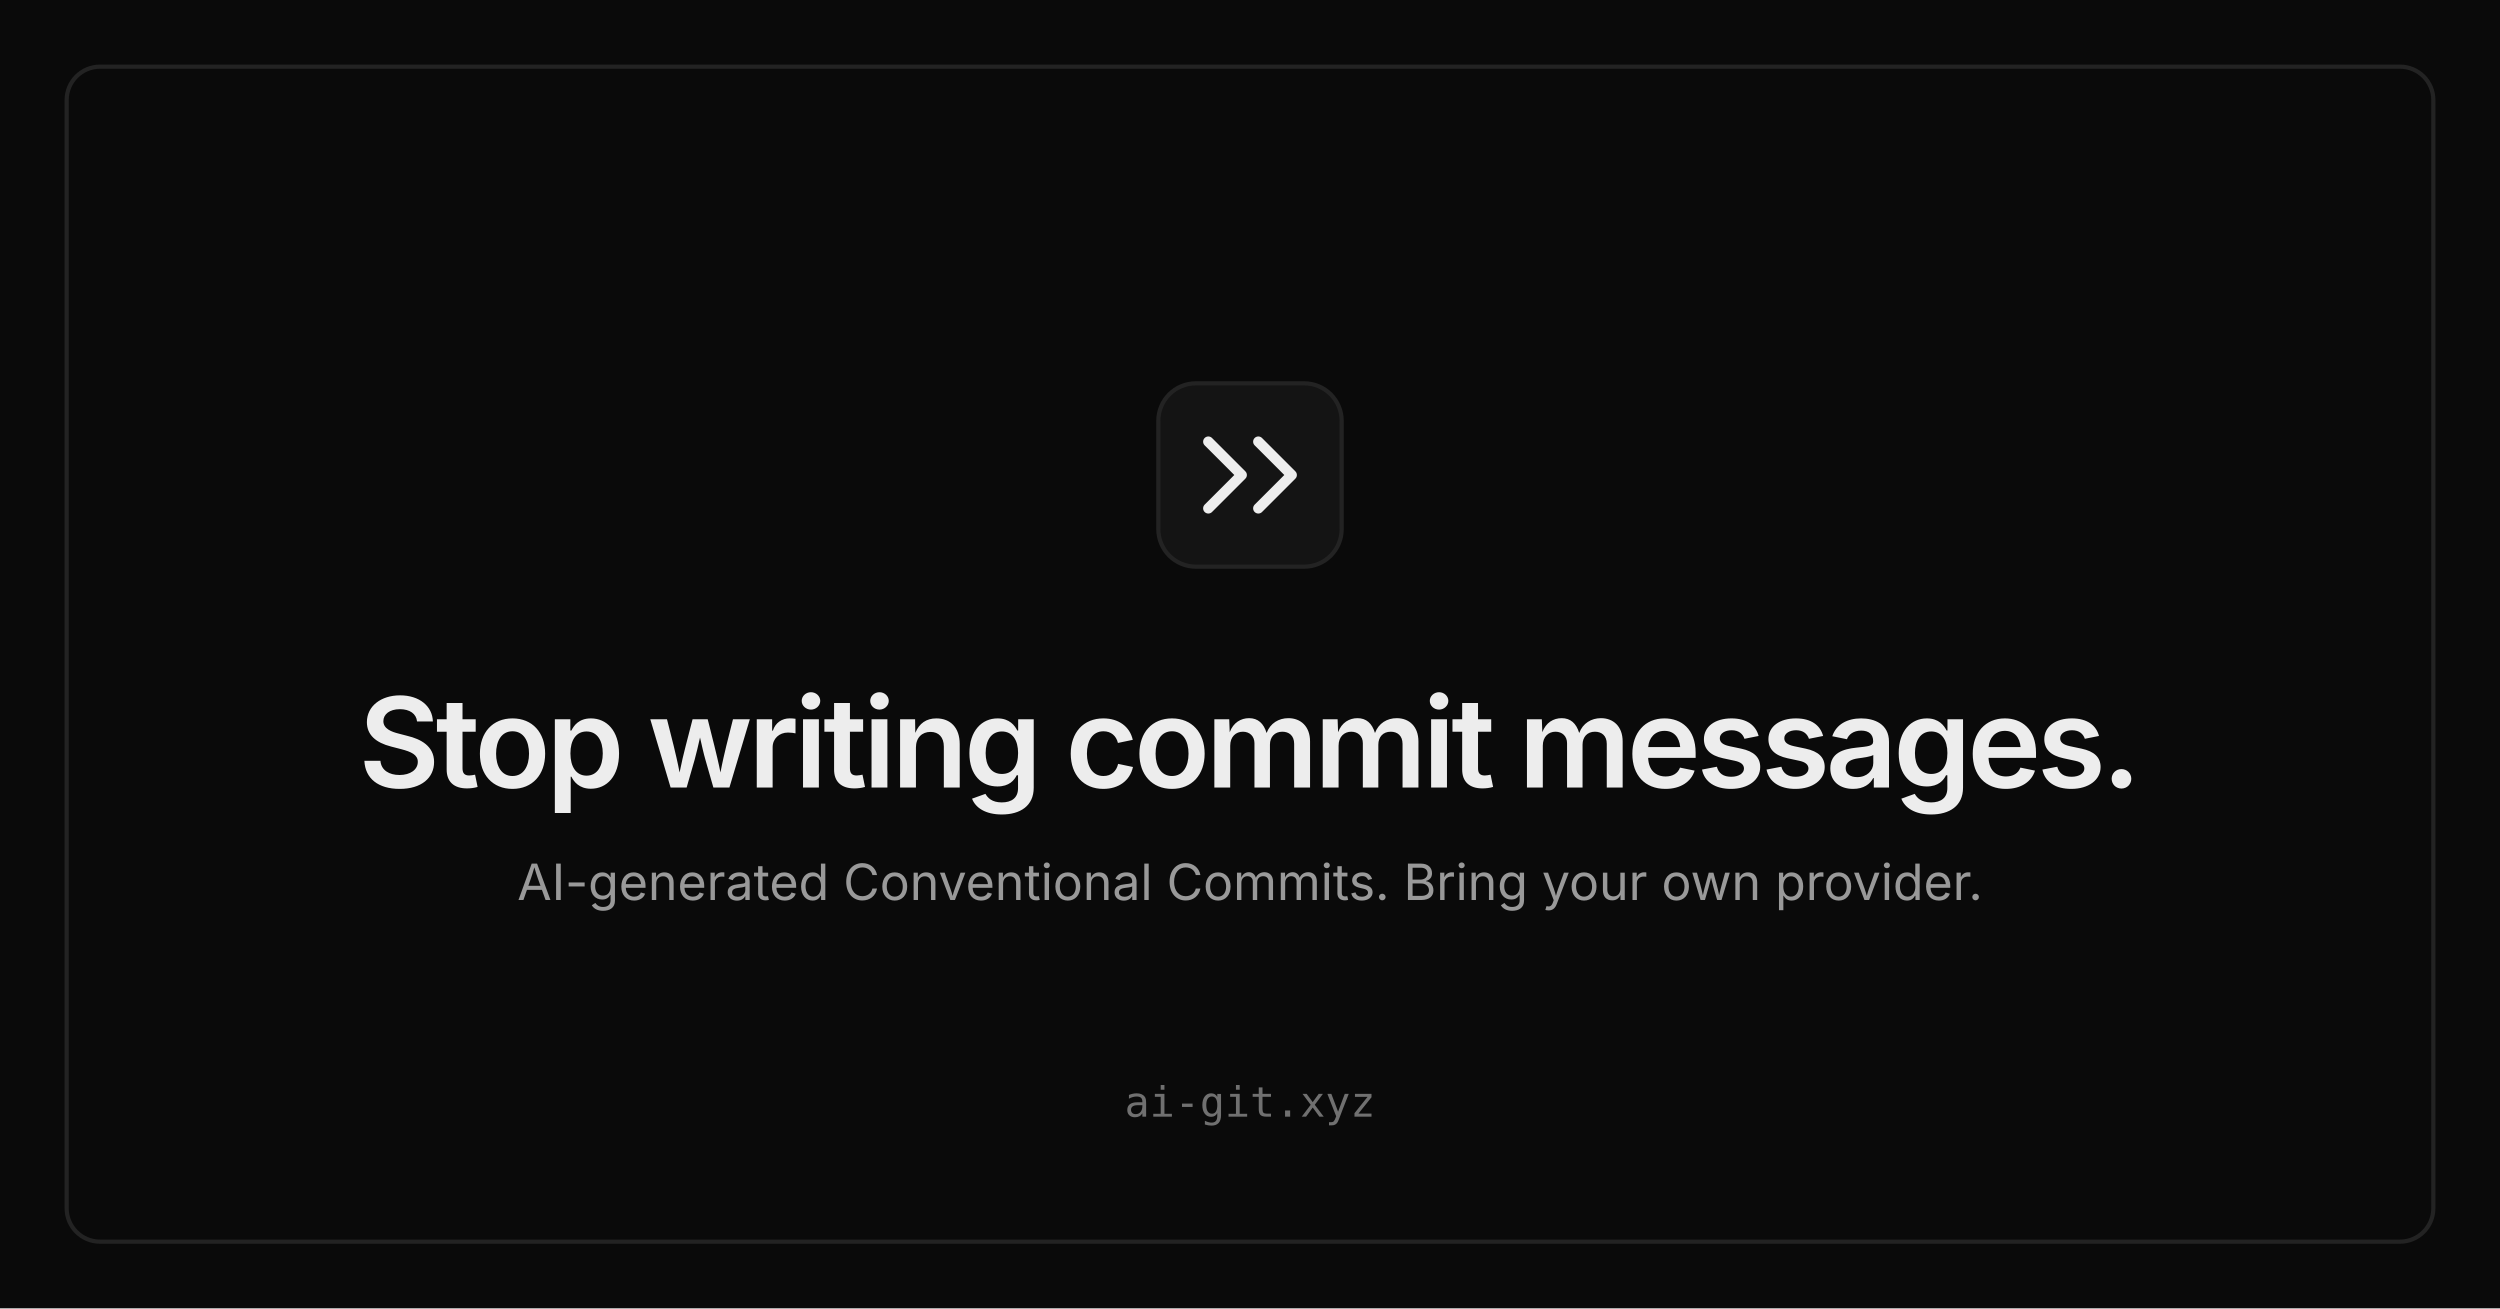
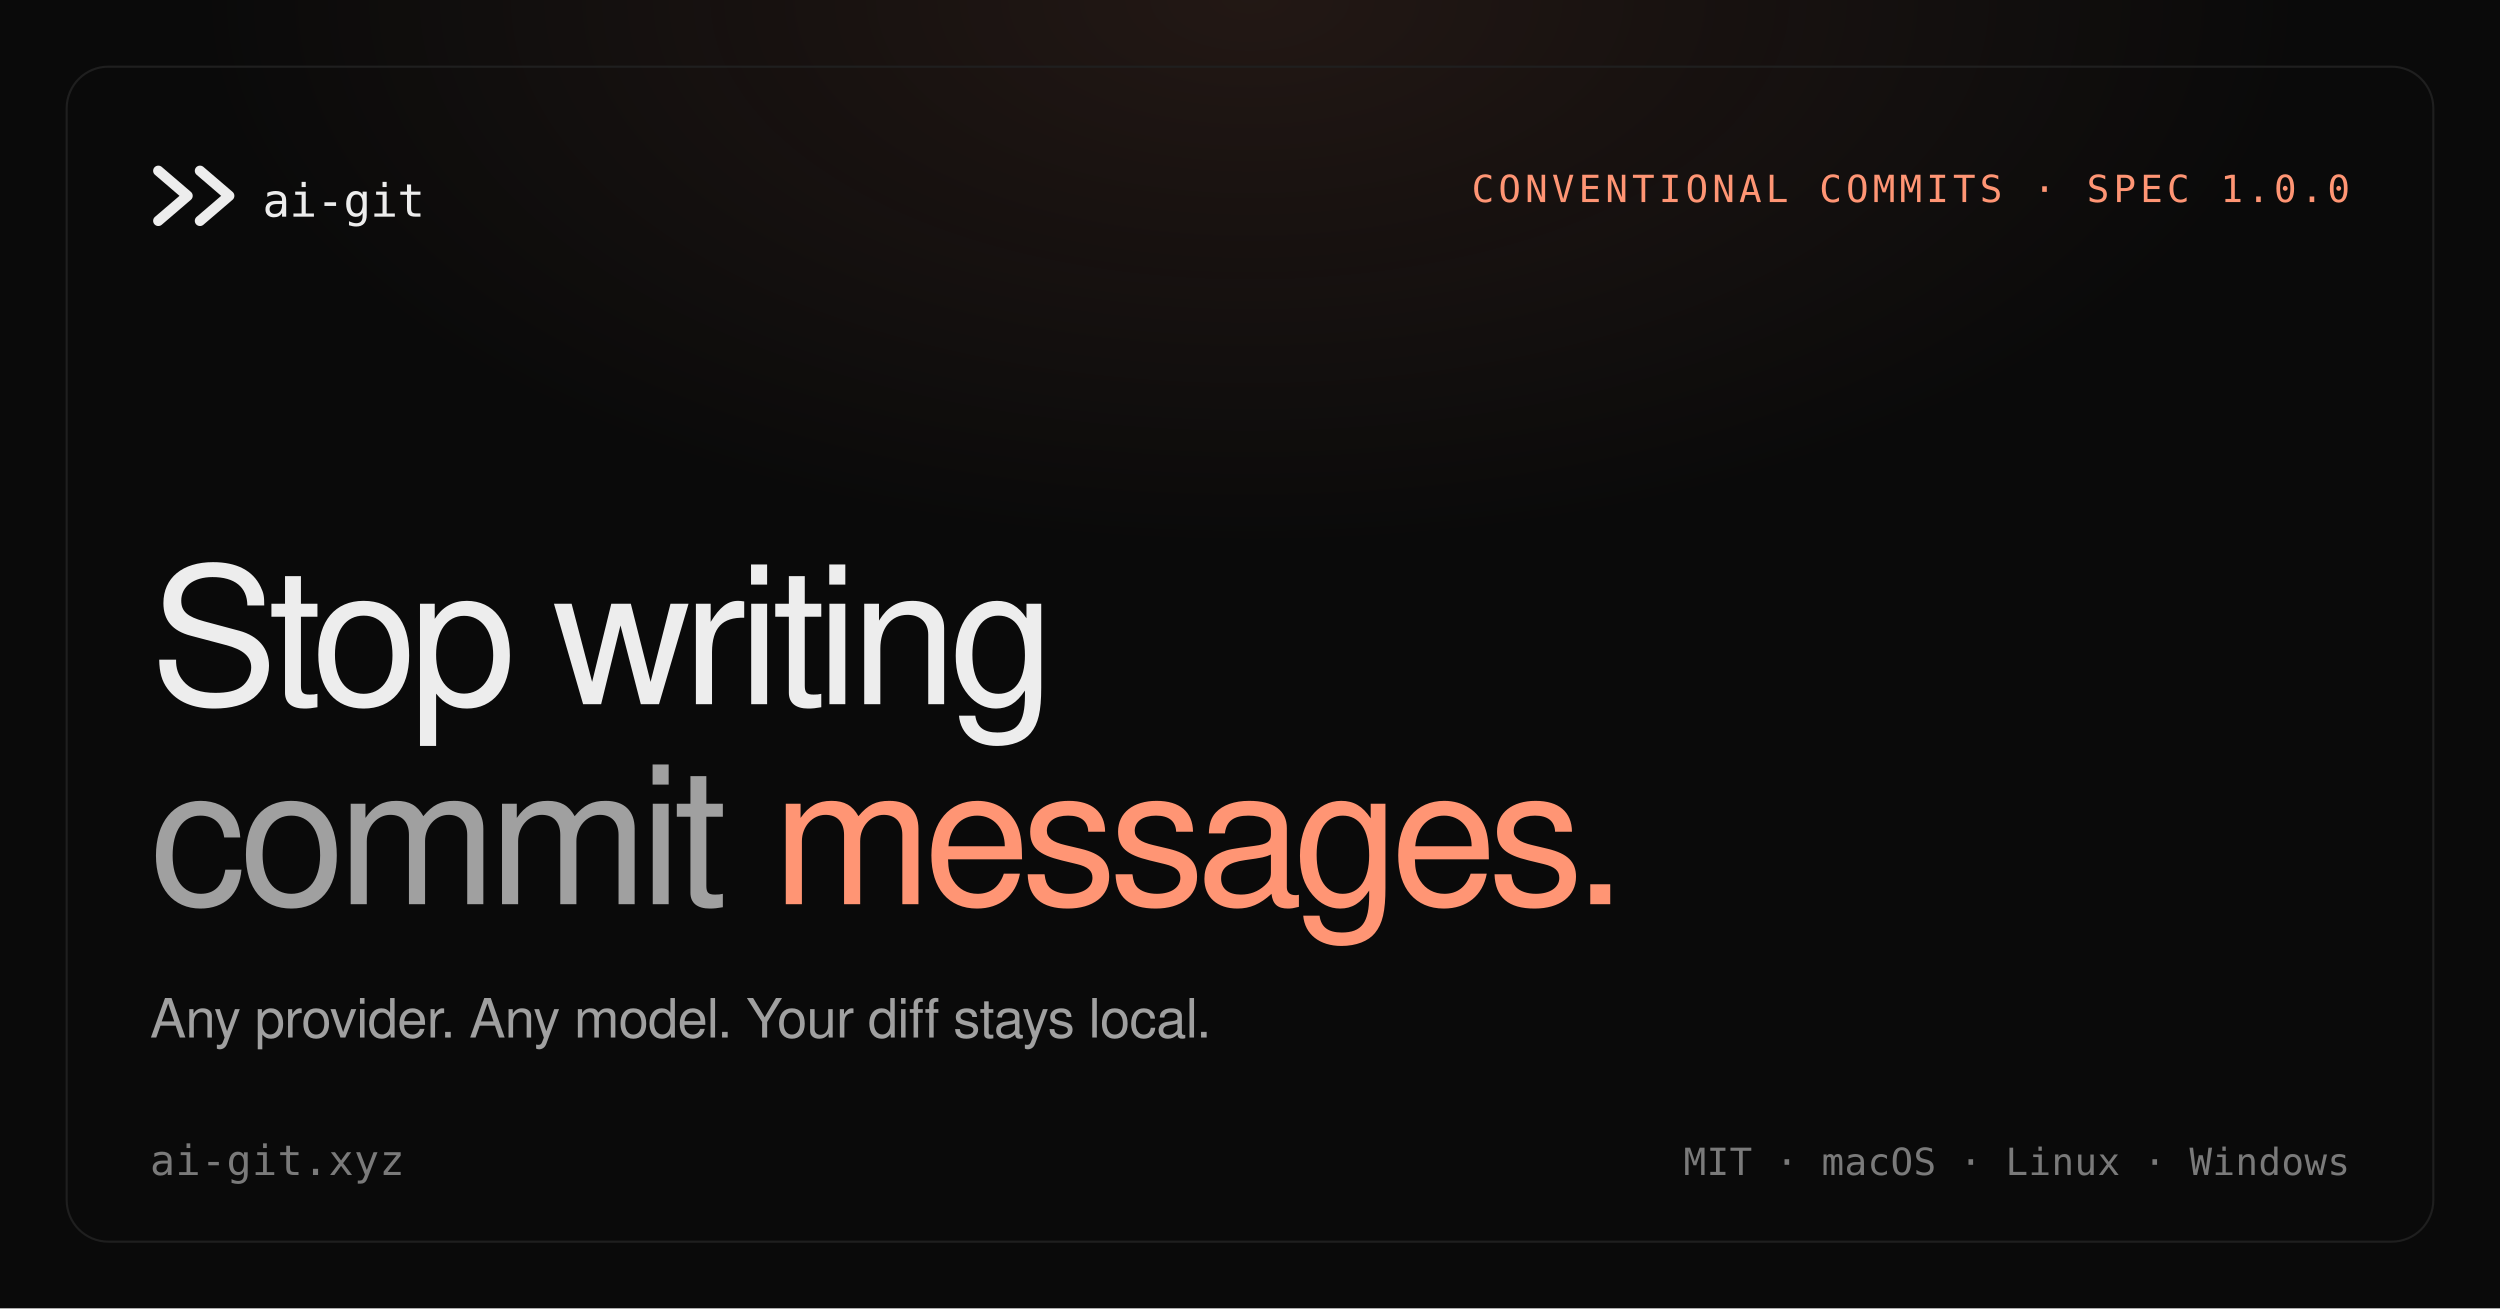
<svg xmlns="http://www.w3.org/2000/svg" viewBox="0 0 1200 628" width="1200" height="628">
+   <defs>
+     <radialGradient id="accentGlow" cx="50%" cy="0%" r="70%">
+       <stop offset="0%" stop-color="#ff9574" stop-opacity="0.10" />
+       <stop offset="60%" stop-color="#ff9574" stop-opacity="0" />
+     </radialGradient>
+   </defs>
  <rect width="1200" height="628" fill="#0a0a0a" />
-   <rect x="32" y="32" width="1136" height="564" rx="16" stroke="#232323" stroke-width="2" fill="none" />
-   <g transform="translate(600, 228)">
-     <rect x="-44" y="-44" width="88" height="88" rx="18" fill="#141414" stroke="#232323" stroke-width="2" />
-     <path d="M-20 -16 l16 16 l-16 16" stroke="#ededed" stroke-width="5" fill="none" stroke-linecap="round" stroke-linejoin="round" />
-     <path d="M4 -16 l16 16 l-16 16" stroke="#ededed" stroke-width="5" fill="none" stroke-linecap="round" stroke-linejoin="round" />
+   <rect width="1200" height="628" fill="url(#accentGlow)" />
+   <rect x="32" y="32" width="1136" height="564" rx="20" stroke="#1f1f1f" stroke-width="1" fill="none" />
+   <g transform="translate(72, 80)">
+     <g fill="none" stroke="#ededed" stroke-width="5" stroke-linecap="round" stroke-linejoin="round">
+       <path d="M4 2 l14 12 l-14 12" />
+       <path d="M24 2 l14 12 l-14 12" />
+     </g>
+     <text x="54" y="24" font-family="ui-monospace, SFMono-Regular, Menlo, monospace" font-size="22" font-weight="500" fill="#ededed" letter-spacing="-0.3">ai-git</text>
  </g>
-   <text x="600" y="378" text-anchor="middle" font-family="ui-sans-serif, system-ui, -apple-system, BlinkMacSystemFont, 'Segoe UI', sans-serif" font-size="60" fill="#ededed" font-weight="600" letter-spacing="-2">Stop writing commit messages.</text>
-   <text x="600" y="432" text-anchor="middle" font-family="ui-sans-serif, system-ui, -apple-system, BlinkMacSystemFont, 'Segoe UI', sans-serif" font-size="24" fill="#999999" font-weight="400">AI-generated Conventional Commits. Bring your own provider.</text>
-   <text x="600" y="536" text-anchor="middle" font-family="ui-monospace, SFMono-Regular, Menlo, monospace" font-size="20" fill="#707070">ai-git.xyz</text>
+   <text x="1128" y="97" text-anchor="end" font-family="ui-monospace, SFMono-Regular, Menlo, monospace" font-size="18" fill="#ff9574" letter-spacing="2">CONVENTIONAL COMMITS · SPEC 1.0.0</text>
+   <text x="72" y="338" font-family="ui-sans-serif, system-ui, -apple-system, BlinkMacSystemFont, 'Segoe UI', Helvetica, Arial, sans-serif" font-size="92" font-weight="500" fill="#ededed" letter-spacing="-4">Stop writing</text>
+   <text x="72" y="434" font-family="ui-sans-serif, system-ui, -apple-system, BlinkMacSystemFont, 'Segoe UI', Helvetica, Arial, sans-serif" font-size="92" font-weight="500" fill="#a0a0a0" letter-spacing="-4">commit <tspan fill="#ff9574">messages.</tspan>
+   </text>
+   <text x="72" y="498" font-family="ui-sans-serif, system-ui, -apple-system, BlinkMacSystemFont, 'Segoe UI', Helvetica, Arial, sans-serif" font-size="26" font-weight="400" fill="#a0a0a0" letter-spacing="-0.3">Any provider. Any model. Your diff stays local.</text>
+   <text x="72" y="564" font-family="ui-monospace, SFMono-Regular, Menlo, monospace" font-size="20" fill="#7a7a7a" letter-spacing="0.2">ai-git.xyz</text>
+   <text x="1128" y="564" text-anchor="end" font-family="ui-monospace, SFMono-Regular, Menlo, monospace" font-size="18" fill="#7a7a7a" letter-spacing="0.2">MIT · macOS · Linux · Windows</text>
</svg>
